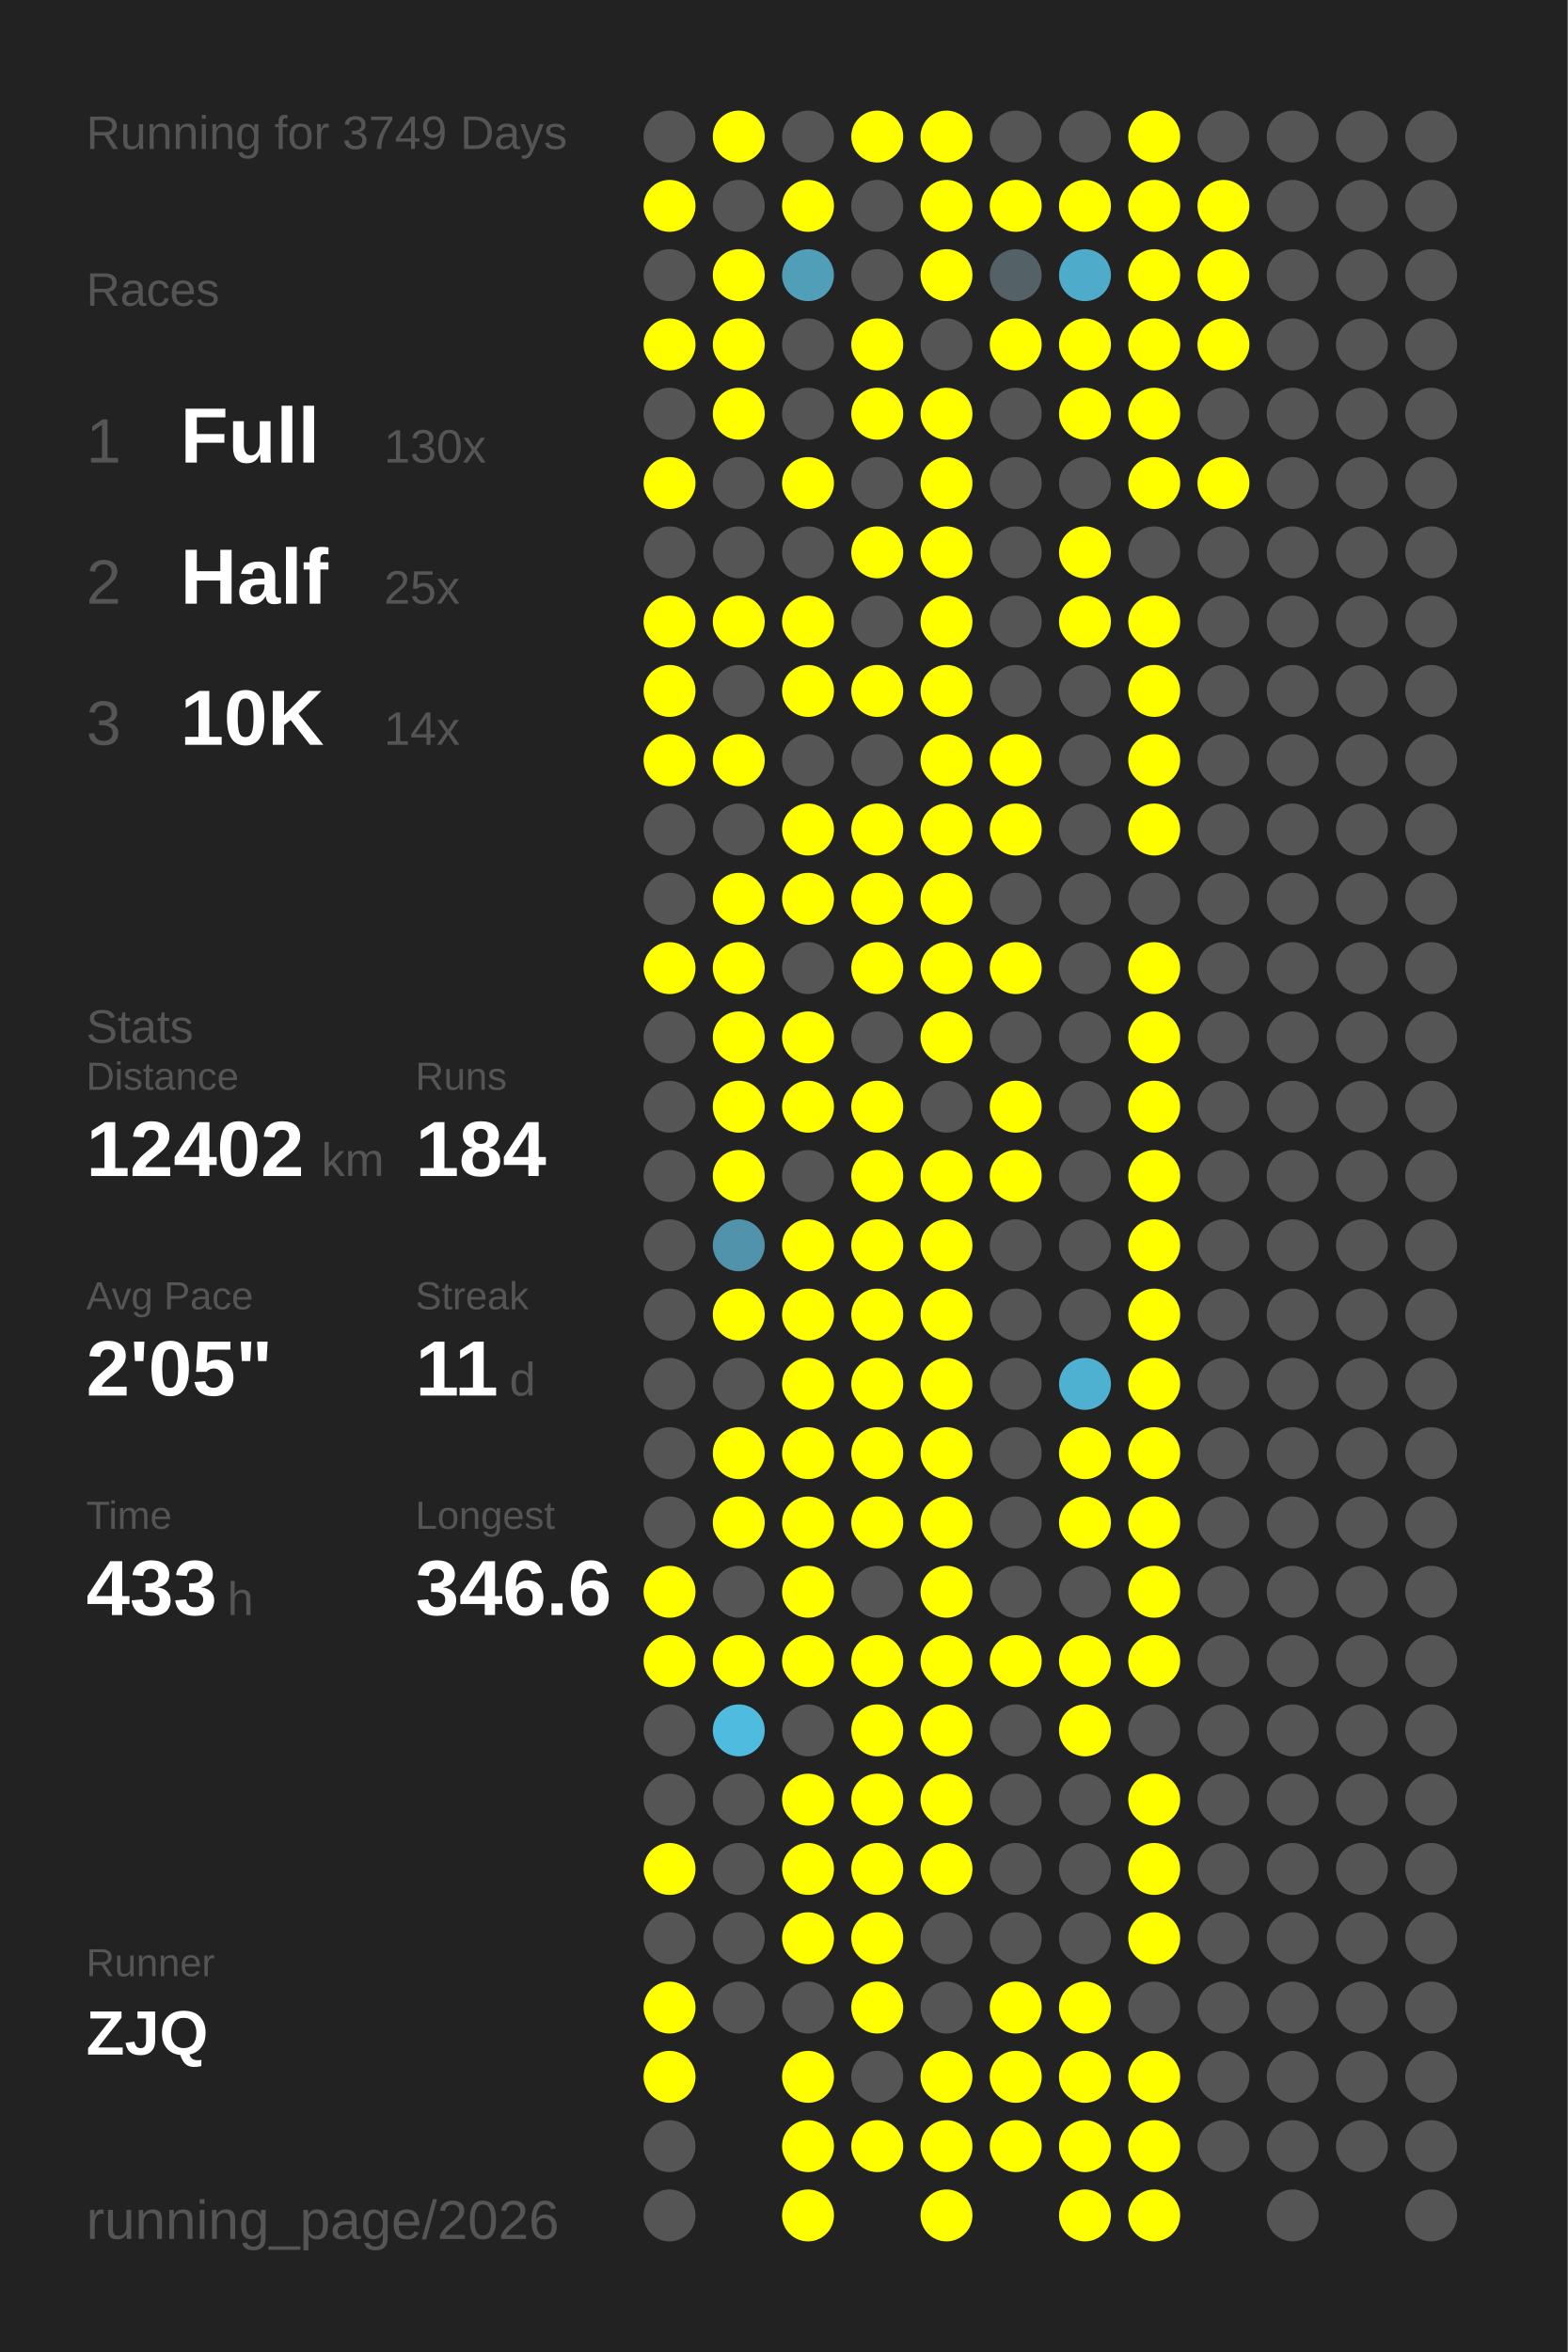
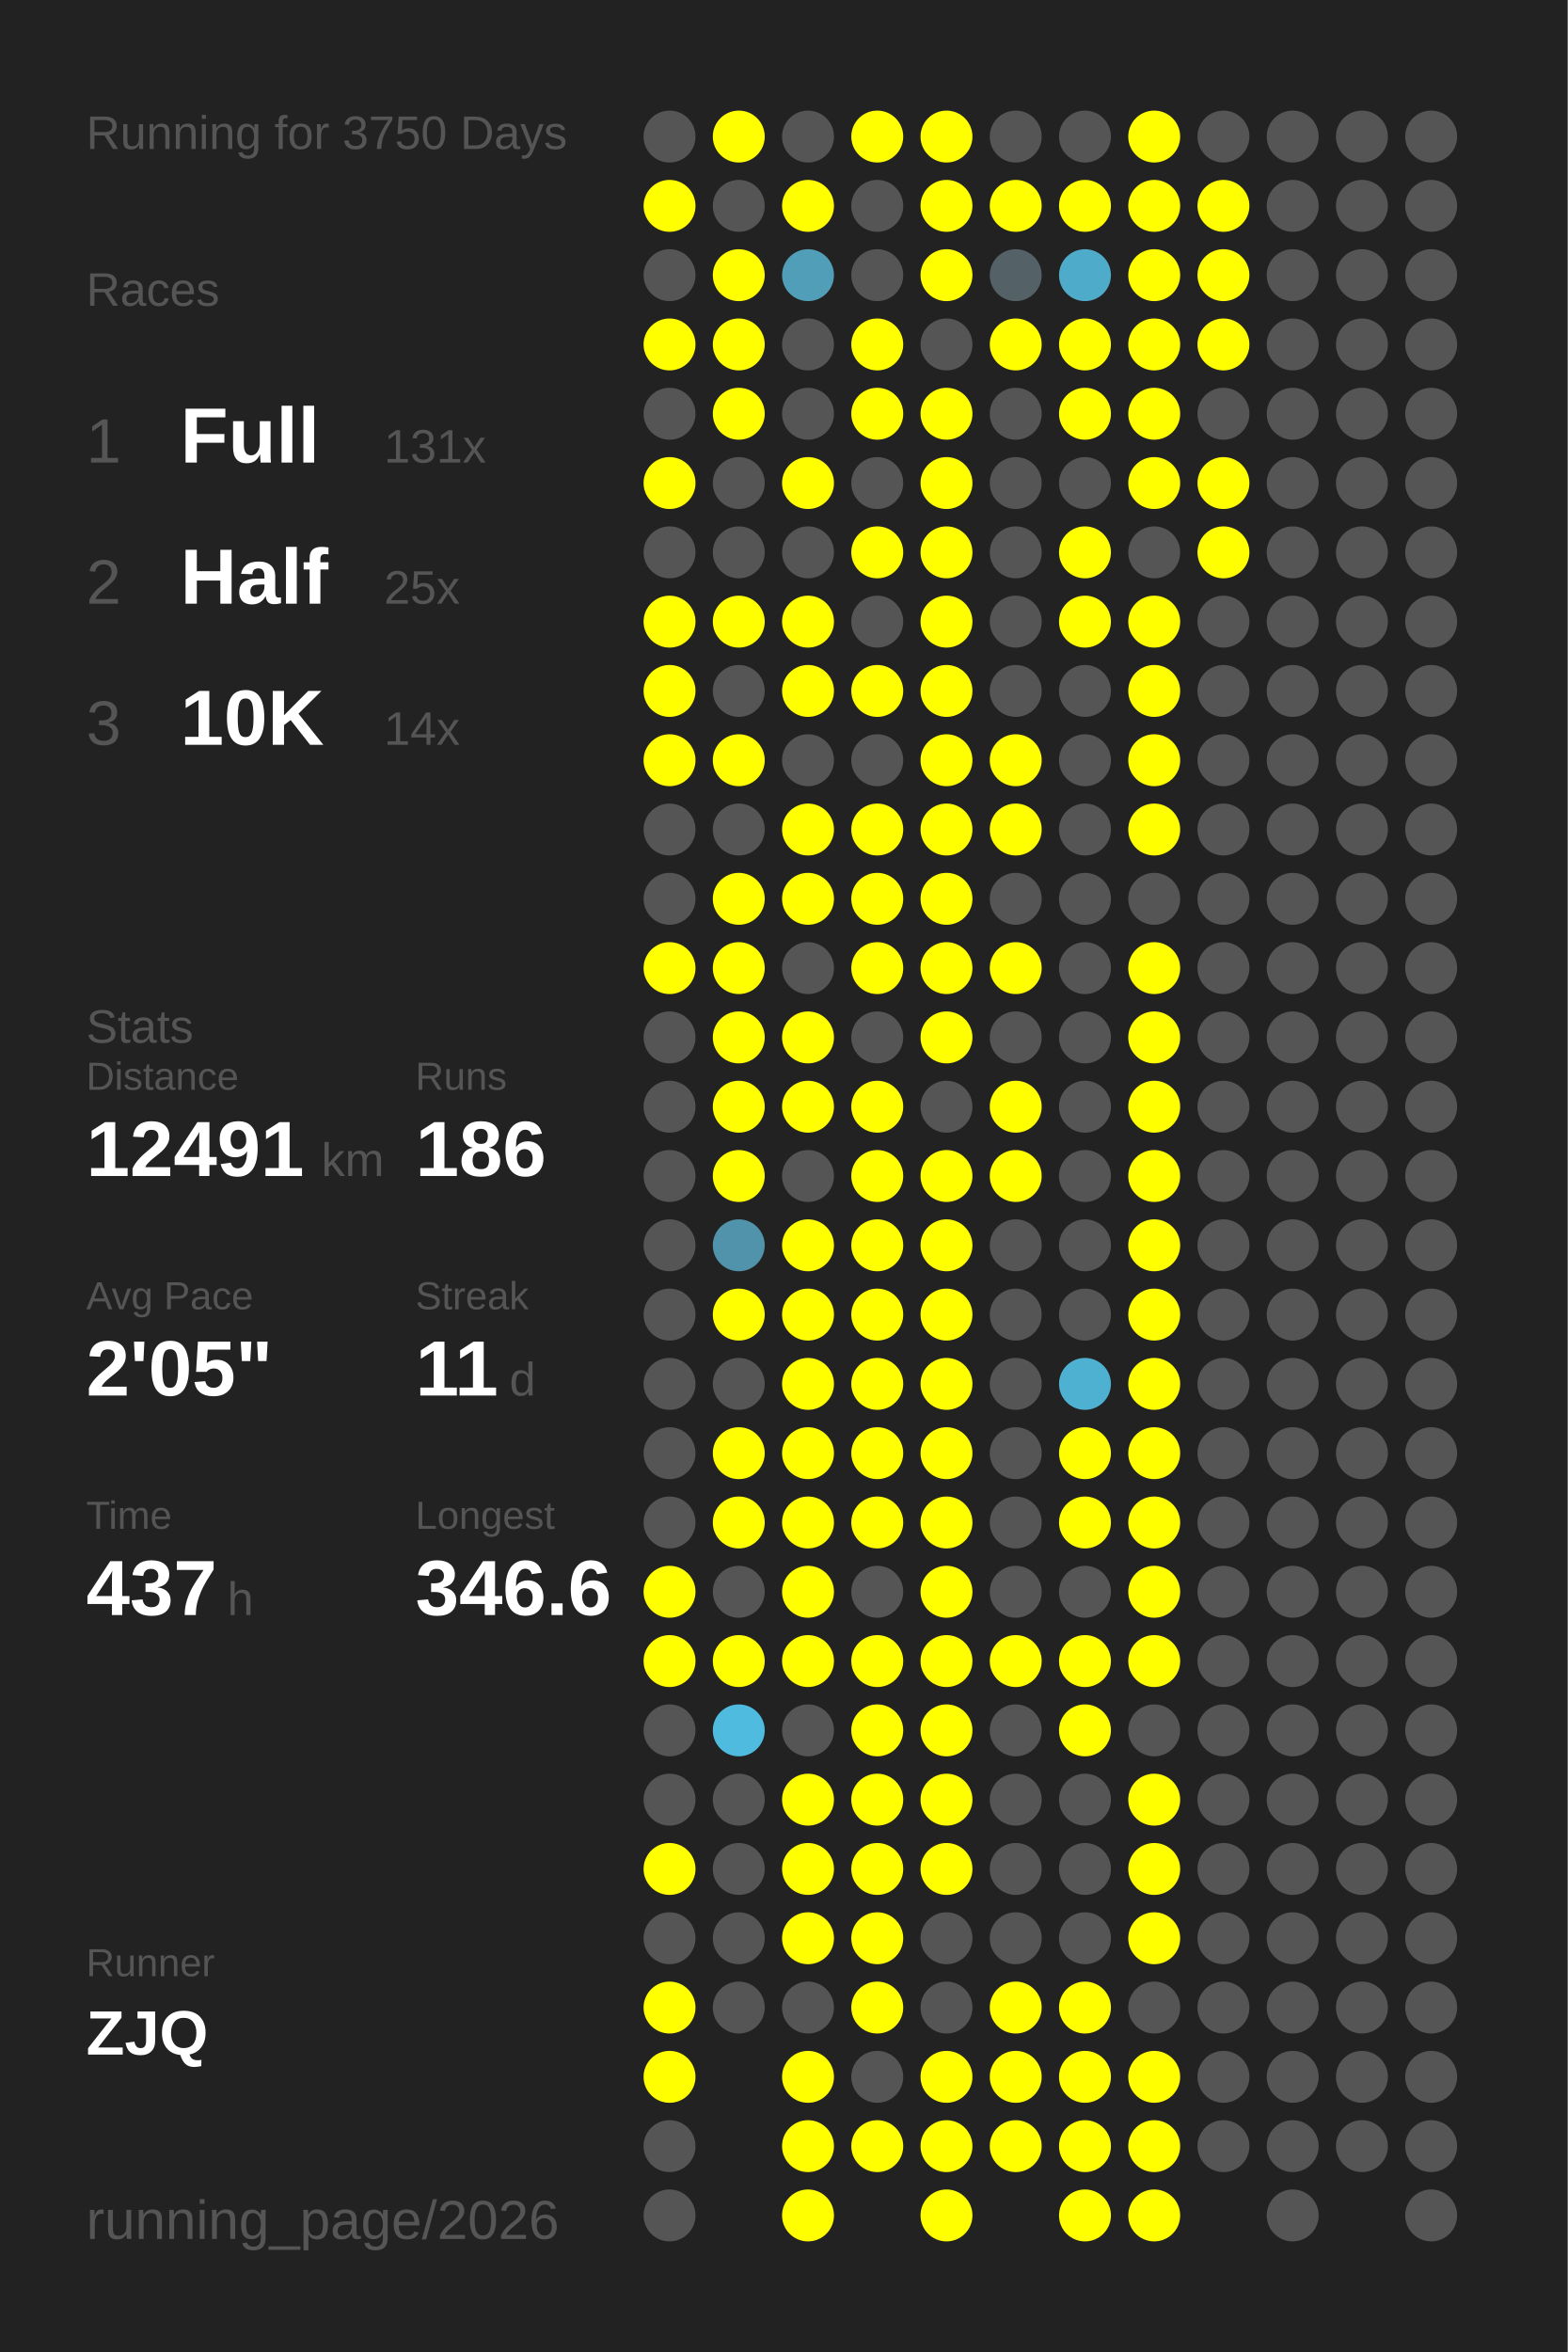
<svg xmlns="http://www.w3.org/2000/svg" baseProfile="full" height="300mm" version="1.1" viewBox="0,0,200,300" width="200mm">
  <defs />
  <rect fill="#222222" height="300" width="200" x="0" y="0" />
-   <text fill="#555555" style="font-size:6px; font-family:Arial;" x="11" y="19">Running for 3749 Days</text>
+   <text fill="#555555" style="font-size:6px; font-family:Arial;" x="11" y="19">Running for 3750 Days</text>
  <text fill="#555555" style="font-size:6px; font-family:Arial;" x="11" y="39">Races</text>
  <text fill="#555555" style="font-size:8px; font-family:Arial;" x="11" y="59">1</text>
  <text fill="#FFFFFF" style="font-size:10px; font-family:Arial; font-weight:bold;" x="23" y="59">Full</text>
-   <text fill="#555555" style="font-size:6px; font-family:Arial;" x="49" y="59">130x</text>
+   <text fill="#555555" style="font-size:6px; font-family:Arial;" x="49" y="59">131x</text>
  <text fill="#555555" style="font-size:8px; font-family:Arial;" x="11" y="77">2</text>
  <text fill="#FFFFFF" style="font-size:10px; font-family:Arial; font-weight:bold;" x="23" y="77">Half</text>
  <text fill="#555555" style="font-size:6px; font-family:Arial;" x="49" y="77">25x</text>
  <text fill="#555555" style="font-size:8px; font-family:Arial;" x="11" y="95">3</text>
  <text fill="#FFFFFF" style="font-size:10px; font-family:Arial; font-weight:bold;" x="23" y="95">10K</text>
  <text fill="#555555" style="font-size:6px; font-family:Arial;" x="49" y="95">14x</text>
  <text fill="#555555" style="font-size:6px; font-family:Arial;" x="11" y="133">Stats</text>
  <text fill="#555555" style="font-size:5px; font-family:Arial;" x="11" y="139">Distance</text>
-   <text fill="#FFFFFF" style="font-size:10px; font-family:Arial; font-weight:bold;" x="11" y="150">12402</text>
+   <text fill="#FFFFFF" style="font-size:10px; font-family:Arial; font-weight:bold;" x="11" y="150">12491</text>
  <text fill="#555555" style="font-size:6px; font-family:Arial;" x="41" y="150">km</text>
  <text fill="#555555" style="font-size:5px; font-family:Arial;" x="53" y="139">Runs</text>
-   <text fill="#FFFFFF" style="font-size:10px; font-family:Arial; font-weight:bold;" x="53" y="150">184</text>
+   <text fill="#FFFFFF" style="font-size:10px; font-family:Arial; font-weight:bold;" x="53" y="150">186</text>
  <text fill="#555555" style="font-size:5px; font-family:Arial;" x="11" y="167">Avg Pace</text>
  <text fill="#FFFFFF" style="font-size:10px; font-family:Arial; font-weight:bold;" x="11" y="178">2'05"</text>
  <text fill="#555555" style="font-size:5px; font-family:Arial;" x="53" y="167">Streak</text>
  <text fill="#FFFFFF" style="font-size:10px; font-family:Arial; font-weight:bold;" x="53" y="178">11</text>
  <text fill="#555555" style="font-size:6px; font-family:Arial;" x="65" y="178">d</text>
  <text fill="#555555" style="font-size:5px; font-family:Arial;" x="11" y="195">Time</text>
-   <text fill="#FFFFFF" style="font-size:10px; font-family:Arial; font-weight:bold;" x="11" y="206">433</text>
+   <text fill="#FFFFFF" style="font-size:10px; font-family:Arial; font-weight:bold;" x="11" y="206">437</text>
  <text fill="#555555" style="font-size:6px; font-family:Arial;" x="29" y="206">h</text>
  <text fill="#555555" style="font-size:5px; font-family:Arial;" x="53" y="195">Longest</text>
  <text fill="#FFFFFF" style="font-size:10px; font-family:Arial; font-weight:bold;" x="53" y="206">346.6</text>
  <text fill="#555555" style="font-size:5px; font-family:Arial;" x="11" y="252.065">Runner</text>
  <text fill="#FFFFFF" style="font-size:8px; font-family:Arial; font-weight:bold;" x="11" y="262.065">ZJQ</text>
  <text fill="#555555" style="font-size:7px; font-family:Arial;" x="11" y="285.581">running_page/2026</text>
  <circle cx="85.417" cy="17.419" fill="#555555" r="3.312" />
  <circle cx="85.417" cy="26.258" fill="#FFFF00" r="3.312" />
  <circle cx="85.417" cy="35.097" fill="#555555" r="3.312" />
  <circle cx="85.417" cy="43.935" fill="#FFFF00" r="3.312" />
  <circle cx="85.417" cy="52.774" fill="#555555" r="3.312" />
  <circle cx="85.417" cy="61.613" fill="#FFFF00" r="3.312" />
  <circle cx="85.417" cy="70.452" fill="#555555" r="3.312" />
  <circle cx="85.417" cy="79.29" fill="#FFFF00" r="3.312" />
  <circle cx="85.417" cy="88.129" fill="#FFFF00" r="3.312" />
  <circle cx="85.417" cy="96.968" fill="#FFFF00" r="3.312" />
  <circle cx="85.417" cy="105.806" fill="#555555" r="3.312" />
  <circle cx="85.417" cy="114.645" fill="#555555" r="3.312" />
  <circle cx="85.417" cy="123.484" fill="#FFFF00" r="3.312" />
  <circle cx="85.417" cy="132.323" fill="#555555" r="3.312" />
  <circle cx="85.417" cy="141.161" fill="#555555" r="3.312" />
  <circle cx="85.417" cy="150" fill="#555555" r="3.312" />
  <circle cx="85.417" cy="158.839" fill="#555555" r="3.312" />
  <circle cx="85.417" cy="167.677" fill="#555555" r="3.312" />
  <circle cx="85.417" cy="176.516" fill="#555555" r="3.312" />
  <circle cx="85.417" cy="185.355" fill="#555555" r="3.312" />
  <circle cx="85.417" cy="194.194" fill="#555555" r="3.312" />
  <circle cx="85.417" cy="203.032" fill="#FFFF00" r="3.312" />
  <circle cx="85.417" cy="211.871" fill="#FFFF00" r="3.312" />
  <circle cx="85.417" cy="220.71" fill="#555555" r="3.312" />
  <circle cx="85.417" cy="229.548" fill="#555555" r="3.312" />
  <circle cx="85.417" cy="238.387" fill="#FFFF00" r="3.312" />
  <circle cx="85.417" cy="247.226" fill="#555555" r="3.312" />
  <circle cx="85.417" cy="256.065" fill="#FFFF00" r="3.312" />
  <circle cx="85.417" cy="264.903" fill="#FFFF00" r="3.312" />
  <circle cx="85.417" cy="273.742" fill="#555555" r="3.312" />
  <circle cx="85.417" cy="282.581" fill="#555555" r="3.312" />
  <circle cx="94.25" cy="17.419" fill="#FFFF00" r="3.312" />
  <circle cx="94.25" cy="26.258" fill="#555555" r="3.312" />
  <circle cx="94.25" cy="35.097" fill="#FFFF00" r="3.312" />
  <circle cx="94.25" cy="43.935" fill="#FFFF00" r="3.312" />
  <circle cx="94.25" cy="52.774" fill="#FFFF00" r="3.312" />
  <circle cx="94.25" cy="61.613" fill="#555555" r="3.312" />
  <circle cx="94.25" cy="70.452" fill="#555555" r="3.312" />
  <circle cx="94.25" cy="79.29" fill="#FFFF00" r="3.312" />
  <circle cx="94.25" cy="88.129" fill="#555555" r="3.312" />
  <circle cx="94.25" cy="96.968" fill="#FFFF00" r="3.312" />
  <circle cx="94.25" cy="105.806" fill="#555555" r="3.312" />
  <circle cx="94.25" cy="114.645" fill="#FFFF00" r="3.312" />
  <circle cx="94.25" cy="123.484" fill="#FFFF00" r="3.312" />
  <circle cx="94.25" cy="132.323" fill="#FFFF00" r="3.312" />
  <circle cx="94.25" cy="141.161" fill="#FFFF00" r="3.312" />
  <circle cx="94.25" cy="150" fill="#FFFF00" r="3.312" />
  <circle cx="94.25" cy="158.839" fill="#5093aa" r="3.312" />
  <circle cx="94.25" cy="167.677" fill="#FFFF00" r="3.312" />
  <circle cx="94.25" cy="176.516" fill="#555555" r="3.312" />
  <circle cx="94.25" cy="185.355" fill="#FFFF00" r="3.312" />
  <circle cx="94.25" cy="194.194" fill="#FFFF00" r="3.312" />
  <circle cx="94.25" cy="203.032" fill="#555555" r="3.312" />
  <circle cx="94.25" cy="211.871" fill="#FFFF00" r="3.312" />
  <circle cx="94.25" cy="220.71" fill="#4ebbdf" r="3.312" />
  <circle cx="94.25" cy="229.548" fill="#555555" r="3.312" />
  <circle cx="94.25" cy="238.387" fill="#555555" r="3.312" />
  <circle cx="94.25" cy="247.226" fill="#555555" r="3.312" />
  <circle cx="94.25" cy="256.065" fill="#555555" r="3.312" />
  <circle cx="103.083" cy="17.419" fill="#555555" r="3.312" />
  <circle cx="103.083" cy="26.258" fill="#FFFF00" r="3.312" />
  <circle cx="103.083" cy="35.097" fill="#509eb8" r="3.312" />
  <circle cx="103.083" cy="43.935" fill="#555555" r="3.312" />
  <circle cx="103.083" cy="52.774" fill="#555555" r="3.312" />
  <circle cx="103.083" cy="61.613" fill="#FFFF00" r="3.312" />
  <circle cx="103.083" cy="70.452" fill="#555555" r="3.312" />
  <circle cx="103.083" cy="79.29" fill="#FFFF00" r="3.312" />
  <circle cx="103.083" cy="88.129" fill="#FFFF00" r="3.312" />
  <circle cx="103.083" cy="96.968" fill="#555555" r="3.312" />
  <circle cx="103.083" cy="105.806" fill="#FFFF00" r="3.312" />
  <circle cx="103.083" cy="114.645" fill="#FFFF00" r="3.312" />
  <circle cx="103.083" cy="123.484" fill="#555555" r="3.312" />
  <circle cx="103.083" cy="132.323" fill="#FFFF00" r="3.312" />
  <circle cx="103.083" cy="141.161" fill="#FFFF00" r="3.312" />
  <circle cx="103.083" cy="150" fill="#555555" r="3.312" />
  <circle cx="103.083" cy="158.839" fill="#FFFF00" r="3.312" />
  <circle cx="103.083" cy="167.677" fill="#FFFF00" r="3.312" />
  <circle cx="103.083" cy="176.516" fill="#FFFF00" r="3.312" />
  <circle cx="103.083" cy="185.355" fill="#FFFF00" r="3.312" />
  <circle cx="103.083" cy="194.194" fill="#FFFF00" r="3.312" />
  <circle cx="103.083" cy="203.032" fill="#FFFF00" r="3.312" />
  <circle cx="103.083" cy="211.871" fill="#FFFF00" r="3.312" />
  <circle cx="103.083" cy="220.71" fill="#555555" r="3.312" />
  <circle cx="103.083" cy="229.548" fill="#FFFF00" r="3.312" />
  <circle cx="103.083" cy="238.387" fill="#FFFF00" r="3.312" />
  <circle cx="103.083" cy="247.226" fill="#FFFF00" r="3.312" />
  <circle cx="103.083" cy="256.065" fill="#555555" r="3.312" />
  <circle cx="103.083" cy="264.903" fill="#FFFF00" r="3.312" />
  <circle cx="103.083" cy="273.742" fill="#FFFF00" r="3.312" />
  <circle cx="103.083" cy="282.581" fill="#FFFF00" r="3.312" />
  <circle cx="111.917" cy="17.419" fill="#FFFF00" r="3.312" />
  <circle cx="111.917" cy="26.258" fill="#555555" r="3.312" />
  <circle cx="111.917" cy="35.097" fill="#555555" r="3.312" />
  <circle cx="111.917" cy="43.935" fill="#FFFF00" r="3.312" />
  <circle cx="111.917" cy="52.774" fill="#FFFF00" r="3.312" />
  <circle cx="111.917" cy="61.613" fill="#555555" r="3.312" />
  <circle cx="111.917" cy="70.452" fill="#FFFF00" r="3.312" />
  <circle cx="111.917" cy="79.29" fill="#555555" r="3.312" />
  <circle cx="111.917" cy="88.129" fill="#FFFF00" r="3.312" />
  <circle cx="111.917" cy="96.968" fill="#555555" r="3.312" />
  <circle cx="111.917" cy="105.806" fill="#FFFF00" r="3.312" />
  <circle cx="111.917" cy="114.645" fill="#FFFF00" r="3.312" />
  <circle cx="111.917" cy="123.484" fill="#FFFF00" r="3.312" />
  <circle cx="111.917" cy="132.323" fill="#555555" r="3.312" />
  <circle cx="111.917" cy="141.161" fill="#FFFF00" r="3.312" />
  <circle cx="111.917" cy="150" fill="#FFFF00" r="3.312" />
  <circle cx="111.917" cy="158.839" fill="#FFFF00" r="3.312" />
  <circle cx="111.917" cy="167.677" fill="#FFFF00" r="3.312" />
  <circle cx="111.917" cy="176.516" fill="#FFFF00" r="3.312" />
  <circle cx="111.917" cy="185.355" fill="#FFFF00" r="3.312" />
  <circle cx="111.917" cy="194.194" fill="#FFFF00" r="3.312" />
  <circle cx="111.917" cy="203.032" fill="#555555" r="3.312" />
  <circle cx="111.917" cy="211.871" fill="#FFFF00" r="3.312" />
  <circle cx="111.917" cy="220.71" fill="#FFFF00" r="3.312" />
  <circle cx="111.917" cy="229.548" fill="#FFFF00" r="3.312" />
  <circle cx="111.917" cy="238.387" fill="#FFFF00" r="3.312" />
  <circle cx="111.917" cy="247.226" fill="#FFFF00" r="3.312" />
  <circle cx="111.917" cy="256.065" fill="#FFFF00" r="3.312" />
  <circle cx="111.917" cy="264.903" fill="#555555" r="3.312" />
  <circle cx="111.917" cy="273.742" fill="#FFFF00" r="3.312" />
  <circle cx="120.75" cy="17.419" fill="#FFFF00" r="3.312" />
  <circle cx="120.75" cy="26.258" fill="#FFFF00" r="3.312" />
  <circle cx="120.75" cy="35.097" fill="#FFFF00" r="3.312" />
  <circle cx="120.75" cy="43.935" fill="#555555" r="3.312" />
  <circle cx="120.75" cy="52.774" fill="#FFFF00" r="3.312" />
  <circle cx="120.75" cy="61.613" fill="#FFFF00" r="3.312" />
  <circle cx="120.75" cy="70.452" fill="#FFFF00" r="3.312" />
  <circle cx="120.75" cy="79.29" fill="#FFFF00" r="3.312" />
  <circle cx="120.75" cy="88.129" fill="#FFFF00" r="3.312" />
  <circle cx="120.75" cy="96.968" fill="#FFFF00" r="3.312" />
  <circle cx="120.75" cy="105.806" fill="#FFFF00" r="3.312" />
  <circle cx="120.75" cy="114.645" fill="#FFFF00" r="3.312" />
  <circle cx="120.75" cy="123.484" fill="#FFFF00" r="3.312" />
  <circle cx="120.75" cy="132.323" fill="#FFFF00" r="3.312" />
  <circle cx="120.75" cy="141.161" fill="#555555" r="3.312" />
  <circle cx="120.75" cy="150" fill="#FFFF00" r="3.312" />
  <circle cx="120.75" cy="158.839" fill="#FFFF00" r="3.312" />
  <circle cx="120.75" cy="167.677" fill="#FFFF00" r="3.312" />
  <circle cx="120.75" cy="176.516" fill="#FFFF00" r="3.312" />
  <circle cx="120.75" cy="185.355" fill="#FFFF00" r="3.312" />
  <circle cx="120.75" cy="194.194" fill="#FFFF00" r="3.312" />
  <circle cx="120.75" cy="203.032" fill="#FFFF00" r="3.312" />
  <circle cx="120.75" cy="211.871" fill="#FFFF00" r="3.312" />
  <circle cx="120.75" cy="220.71" fill="#FFFF00" r="3.312" />
  <circle cx="120.75" cy="229.548" fill="#FFFF00" r="3.312" />
  <circle cx="120.75" cy="238.387" fill="#FFFF00" r="3.312" />
  <circle cx="120.75" cy="247.226" fill="#555555" r="3.312" />
  <circle cx="120.75" cy="256.065" fill="#555555" r="3.312" />
  <circle cx="120.75" cy="264.903" fill="#FFFF00" r="3.312" />
  <circle cx="120.75" cy="273.742" fill="#FFFF00" r="3.312" />
  <circle cx="120.75" cy="282.581" fill="#FFFF00" r="3.312" />
  <circle cx="129.583" cy="17.419" fill="#555555" r="3.312" />
  <circle cx="129.583" cy="26.258" fill="#FFFF00" r="3.312" />
  <circle cx="129.583" cy="35.097" fill="#546166" r="3.312" />
  <circle cx="129.583" cy="43.935" fill="#FFFF00" r="3.312" />
  <circle cx="129.583" cy="52.774" fill="#555555" r="3.312" />
  <circle cx="129.583" cy="61.613" fill="#555555" r="3.312" />
  <circle cx="129.583" cy="70.452" fill="#555555" r="3.312" />
  <circle cx="129.583" cy="79.29" fill="#555555" r="3.312" />
  <circle cx="129.583" cy="88.129" fill="#555555" r="3.312" />
  <circle cx="129.583" cy="96.968" fill="#FFFF00" r="3.312" />
  <circle cx="129.583" cy="105.806" fill="#FFFF00" r="3.312" />
  <circle cx="129.583" cy="114.645" fill="#555555" r="3.312" />
  <circle cx="129.583" cy="123.484" fill="#FFFF00" r="3.312" />
  <circle cx="129.583" cy="132.323" fill="#555555" r="3.312" />
  <circle cx="129.583" cy="141.161" fill="#FFFF00" r="3.312" />
  <circle cx="129.583" cy="150" fill="#FFFF00" r="3.312" />
  <circle cx="129.583" cy="158.839" fill="#555555" r="3.312" />
  <circle cx="129.583" cy="167.677" fill="#555555" r="3.312" />
  <circle cx="129.583" cy="176.516" fill="#555555" r="3.312" />
  <circle cx="129.583" cy="185.355" fill="#555555" r="3.312" />
  <circle cx="129.583" cy="194.194" fill="#555555" r="3.312" />
  <circle cx="129.583" cy="203.032" fill="#555555" r="3.312" />
  <circle cx="129.583" cy="211.871" fill="#FFFF00" r="3.312" />
  <circle cx="129.583" cy="220.71" fill="#555555" r="3.312" />
  <circle cx="129.583" cy="229.548" fill="#555555" r="3.312" />
  <circle cx="129.583" cy="238.387" fill="#555555" r="3.312" />
  <circle cx="129.583" cy="247.226" fill="#555555" r="3.312" />
  <circle cx="129.583" cy="256.065" fill="#FFFF00" r="3.312" />
  <circle cx="129.583" cy="264.903" fill="#FFFF00" r="3.312" />
  <circle cx="129.583" cy="273.742" fill="#FFFF00" r="3.312" />
  <circle cx="138.417" cy="17.419" fill="#555555" r="3.312" />
  <circle cx="138.417" cy="26.258" fill="#FFFF00" r="3.312" />
  <circle cx="138.417" cy="35.097" fill="#4fabca" r="3.312" />
  <circle cx="138.417" cy="43.935" fill="#FFFF00" r="3.312" />
  <circle cx="138.417" cy="52.774" fill="#FFFF00" r="3.312" />
  <circle cx="138.417" cy="61.613" fill="#555555" r="3.312" />
  <circle cx="138.417" cy="70.452" fill="#FFFF00" r="3.312" />
  <circle cx="138.417" cy="79.29" fill="#FFFF00" r="3.312" />
  <circle cx="138.417" cy="88.129" fill="#555555" r="3.312" />
  <circle cx="138.417" cy="96.968" fill="#555555" r="3.312" />
  <circle cx="138.417" cy="105.806" fill="#555555" r="3.312" />
  <circle cx="138.417" cy="114.645" fill="#555555" r="3.312" />
  <circle cx="138.417" cy="123.484" fill="#555555" r="3.312" />
  <circle cx="138.417" cy="132.323" fill="#555555" r="3.312" />
  <circle cx="138.417" cy="141.161" fill="#555555" r="3.312" />
  <circle cx="138.417" cy="150" fill="#555555" r="3.312" />
  <circle cx="138.417" cy="158.839" fill="#555555" r="3.312" />
  <circle cx="138.417" cy="167.677" fill="#555555" r="3.312" />
  <circle cx="138.417" cy="176.516" fill="#4fb1d2" r="3.312" />
  <circle cx="138.417" cy="185.355" fill="#FFFF00" r="3.312" />
  <circle cx="138.417" cy="194.194" fill="#FFFF00" r="3.312" />
  <circle cx="138.417" cy="203.032" fill="#555555" r="3.312" />
  <circle cx="138.417" cy="211.871" fill="#FFFF00" r="3.312" />
  <circle cx="138.417" cy="220.71" fill="#FFFF00" r="3.312" />
  <circle cx="138.417" cy="229.548" fill="#555555" r="3.312" />
  <circle cx="138.417" cy="238.387" fill="#555555" r="3.312" />
  <circle cx="138.417" cy="247.226" fill="#555555" r="3.312" />
  <circle cx="138.417" cy="256.065" fill="#FFFF00" r="3.312" />
  <circle cx="138.417" cy="264.903" fill="#FFFF00" r="3.312" />
  <circle cx="138.417" cy="273.742" fill="#FFFF00" r="3.312" />
  <circle cx="138.417" cy="282.581" fill="#FFFF00" r="3.312" />
  <circle cx="147.25" cy="17.419" fill="#FFFF00" r="3.312" />
  <circle cx="147.25" cy="26.258" fill="#FFFF00" r="3.312" />
  <circle cx="147.25" cy="35.097" fill="#FFFF00" r="3.312" />
  <circle cx="147.25" cy="43.935" fill="#FFFF00" r="3.312" />
  <circle cx="147.25" cy="52.774" fill="#FFFF00" r="3.312" />
  <circle cx="147.25" cy="61.613" fill="#FFFF00" r="3.312" />
  <circle cx="147.25" cy="70.452" fill="#555555" r="3.312" />
  <circle cx="147.25" cy="79.29" fill="#FFFF00" r="3.312" />
  <circle cx="147.25" cy="88.129" fill="#FFFF00" r="3.312" />
  <circle cx="147.25" cy="96.968" fill="#FFFF00" r="3.312" />
  <circle cx="147.25" cy="105.806" fill="#FFFF00" r="3.312" />
  <circle cx="147.25" cy="114.645" fill="#555555" r="3.312" />
  <circle cx="147.25" cy="123.484" fill="#FFFF00" r="3.312" />
  <circle cx="147.25" cy="132.323" fill="#FFFF00" r="3.312" />
  <circle cx="147.25" cy="141.161" fill="#FFFF00" r="3.312" />
  <circle cx="147.25" cy="150" fill="#FFFF00" r="3.312" />
  <circle cx="147.25" cy="158.839" fill="#FFFF00" r="3.312" />
  <circle cx="147.25" cy="167.677" fill="#FFFF00" r="3.312" />
  <circle cx="147.25" cy="176.516" fill="#FFFF00" r="3.312" />
  <circle cx="147.25" cy="185.355" fill="#FFFF00" r="3.312" />
  <circle cx="147.25" cy="194.194" fill="#FFFF00" r="3.312" />
  <circle cx="147.25" cy="203.032" fill="#FFFF00" r="3.312" />
  <circle cx="147.25" cy="211.871" fill="#FFFF00" r="3.312" />
  <circle cx="147.25" cy="220.71" fill="#555555" r="3.312" />
  <circle cx="147.25" cy="229.548" fill="#FFFF00" r="3.312" />
  <circle cx="147.25" cy="238.387" fill="#FFFF00" r="3.312" />
  <circle cx="147.25" cy="247.226" fill="#FFFF00" r="3.312" />
  <circle cx="147.25" cy="256.065" fill="#555555" r="3.312" />
  <circle cx="147.25" cy="264.903" fill="#FFFF00" r="3.312" />
  <circle cx="147.25" cy="273.742" fill="#FFFF00" r="3.312" />
  <circle cx="147.25" cy="282.581" fill="#FFFF00" r="3.312" />
  <circle cx="156.083" cy="17.419" fill="#555555" r="3.312" />
  <circle cx="156.083" cy="26.258" fill="#FFFF00" r="3.312" />
  <circle cx="156.083" cy="35.097" fill="#FFFF00" r="3.312" />
  <circle cx="156.083" cy="43.935" fill="#FFFF00" r="3.312" />
  <circle cx="156.083" cy="52.774" fill="#555555" r="3.312" />
  <circle cx="156.083" cy="61.613" fill="#FFFF00" r="3.312" />
-   <circle cx="156.083" cy="70.452" fill="#555555" r="3.312" />
+   <circle cx="156.083" cy="70.452" fill="#FFFF00" r="3.312" />
  <circle cx="156.083" cy="79.29" fill="#555555" r="3.312" />
  <circle cx="156.083" cy="88.129" fill="#555555" r="3.312" />
  <circle cx="156.083" cy="96.968" fill="#555555" r="3.312" />
  <circle cx="156.083" cy="105.806" fill="#555555" r="3.312" />
  <circle cx="156.083" cy="114.645" fill="#555555" r="3.312" />
  <circle cx="156.083" cy="123.484" fill="#555555" r="3.312" />
  <circle cx="156.083" cy="132.323" fill="#555555" r="3.312" />
  <circle cx="156.083" cy="141.161" fill="#555555" r="3.312" />
  <circle cx="156.083" cy="150" fill="#555555" r="3.312" />
  <circle cx="156.083" cy="158.839" fill="#555555" r="3.312" />
  <circle cx="156.083" cy="167.677" fill="#555555" r="3.312" />
  <circle cx="156.083" cy="176.516" fill="#555555" r="3.312" />
  <circle cx="156.083" cy="185.355" fill="#555555" r="3.312" />
  <circle cx="156.083" cy="194.194" fill="#555555" r="3.312" />
  <circle cx="156.083" cy="203.032" fill="#555555" r="3.312" />
  <circle cx="156.083" cy="211.871" fill="#555555" r="3.312" />
  <circle cx="156.083" cy="220.71" fill="#555555" r="3.312" />
  <circle cx="156.083" cy="229.548" fill="#555555" r="3.312" />
  <circle cx="156.083" cy="238.387" fill="#555555" r="3.312" />
  <circle cx="156.083" cy="247.226" fill="#555555" r="3.312" />
  <circle cx="156.083" cy="256.065" fill="#555555" r="3.312" />
  <circle cx="156.083" cy="264.903" fill="#555555" r="3.312" />
  <circle cx="156.083" cy="273.742" fill="#555555" r="3.312" />
  <circle cx="164.917" cy="17.419" fill="#555555" r="3.312" />
  <circle cx="164.917" cy="26.258" fill="#555555" r="3.312" />
  <circle cx="164.917" cy="35.097" fill="#555555" r="3.312" />
  <circle cx="164.917" cy="43.935" fill="#555555" r="3.312" />
  <circle cx="164.917" cy="52.774" fill="#555555" r="3.312" />
  <circle cx="164.917" cy="61.613" fill="#555555" r="3.312" />
  <circle cx="164.917" cy="70.452" fill="#555555" r="3.312" />
  <circle cx="164.917" cy="79.29" fill="#555555" r="3.312" />
  <circle cx="164.917" cy="88.129" fill="#555555" r="3.312" />
  <circle cx="164.917" cy="96.968" fill="#555555" r="3.312" />
  <circle cx="164.917" cy="105.806" fill="#555555" r="3.312" />
  <circle cx="164.917" cy="114.645" fill="#555555" r="3.312" />
  <circle cx="164.917" cy="123.484" fill="#555555" r="3.312" />
  <circle cx="164.917" cy="132.323" fill="#555555" r="3.312" />
  <circle cx="164.917" cy="141.161" fill="#555555" r="3.312" />
  <circle cx="164.917" cy="150" fill="#555555" r="3.312" />
  <circle cx="164.917" cy="158.839" fill="#555555" r="3.312" />
  <circle cx="164.917" cy="167.677" fill="#555555" r="3.312" />
  <circle cx="164.917" cy="176.516" fill="#555555" r="3.312" />
  <circle cx="164.917" cy="185.355" fill="#555555" r="3.312" />
  <circle cx="164.917" cy="194.194" fill="#555555" r="3.312" />
  <circle cx="164.917" cy="203.032" fill="#555555" r="3.312" />
  <circle cx="164.917" cy="211.871" fill="#555555" r="3.312" />
  <circle cx="164.917" cy="220.71" fill="#555555" r="3.312" />
  <circle cx="164.917" cy="229.548" fill="#555555" r="3.312" />
  <circle cx="164.917" cy="238.387" fill="#555555" r="3.312" />
  <circle cx="164.917" cy="247.226" fill="#555555" r="3.312" />
  <circle cx="164.917" cy="256.065" fill="#555555" r="3.312" />
  <circle cx="164.917" cy="264.903" fill="#555555" r="3.312" />
  <circle cx="164.917" cy="273.742" fill="#555555" r="3.312" />
  <circle cx="164.917" cy="282.581" fill="#555555" r="3.312" />
  <circle cx="173.75" cy="17.419" fill="#555555" r="3.312" />
  <circle cx="173.75" cy="26.258" fill="#555555" r="3.312" />
  <circle cx="173.75" cy="35.097" fill="#555555" r="3.312" />
  <circle cx="173.75" cy="43.935" fill="#555555" r="3.312" />
  <circle cx="173.75" cy="52.774" fill="#555555" r="3.312" />
  <circle cx="173.75" cy="61.613" fill="#555555" r="3.312" />
  <circle cx="173.75" cy="70.452" fill="#555555" r="3.312" />
  <circle cx="173.75" cy="79.29" fill="#555555" r="3.312" />
  <circle cx="173.75" cy="88.129" fill="#555555" r="3.312" />
  <circle cx="173.75" cy="96.968" fill="#555555" r="3.312" />
  <circle cx="173.75" cy="105.806" fill="#555555" r="3.312" />
  <circle cx="173.75" cy="114.645" fill="#555555" r="3.312" />
  <circle cx="173.75" cy="123.484" fill="#555555" r="3.312" />
  <circle cx="173.75" cy="132.323" fill="#555555" r="3.312" />
  <circle cx="173.75" cy="141.161" fill="#555555" r="3.312" />
  <circle cx="173.75" cy="150" fill="#555555" r="3.312" />
  <circle cx="173.75" cy="158.839" fill="#555555" r="3.312" />
  <circle cx="173.75" cy="167.677" fill="#555555" r="3.312" />
  <circle cx="173.75" cy="176.516" fill="#555555" r="3.312" />
  <circle cx="173.75" cy="185.355" fill="#555555" r="3.312" />
  <circle cx="173.75" cy="194.194" fill="#555555" r="3.312" />
  <circle cx="173.75" cy="203.032" fill="#555555" r="3.312" />
  <circle cx="173.75" cy="211.871" fill="#555555" r="3.312" />
  <circle cx="173.75" cy="220.71" fill="#555555" r="3.312" />
  <circle cx="173.75" cy="229.548" fill="#555555" r="3.312" />
  <circle cx="173.75" cy="238.387" fill="#555555" r="3.312" />
  <circle cx="173.75" cy="247.226" fill="#555555" r="3.312" />
  <circle cx="173.75" cy="256.065" fill="#555555" r="3.312" />
  <circle cx="173.75" cy="264.903" fill="#555555" r="3.312" />
  <circle cx="173.75" cy="273.742" fill="#555555" r="3.312" />
  <circle cx="182.583" cy="17.419" fill="#555555" r="3.312" />
  <circle cx="182.583" cy="26.258" fill="#555555" r="3.312" />
  <circle cx="182.583" cy="35.097" fill="#555555" r="3.312" />
  <circle cx="182.583" cy="43.935" fill="#555555" r="3.312" />
  <circle cx="182.583" cy="52.774" fill="#555555" r="3.312" />
  <circle cx="182.583" cy="61.613" fill="#555555" r="3.312" />
  <circle cx="182.583" cy="70.452" fill="#555555" r="3.312" />
  <circle cx="182.583" cy="79.29" fill="#555555" r="3.312" />
  <circle cx="182.583" cy="88.129" fill="#555555" r="3.312" />
  <circle cx="182.583" cy="96.968" fill="#555555" r="3.312" />
  <circle cx="182.583" cy="105.806" fill="#555555" r="3.312" />
  <circle cx="182.583" cy="114.645" fill="#555555" r="3.312" />
  <circle cx="182.583" cy="123.484" fill="#555555" r="3.312" />
  <circle cx="182.583" cy="132.323" fill="#555555" r="3.312" />
  <circle cx="182.583" cy="141.161" fill="#555555" r="3.312" />
  <circle cx="182.583" cy="150" fill="#555555" r="3.312" />
  <circle cx="182.583" cy="158.839" fill="#555555" r="3.312" />
  <circle cx="182.583" cy="167.677" fill="#555555" r="3.312" />
  <circle cx="182.583" cy="176.516" fill="#555555" r="3.312" />
  <circle cx="182.583" cy="185.355" fill="#555555" r="3.312" />
  <circle cx="182.583" cy="194.194" fill="#555555" r="3.312" />
  <circle cx="182.583" cy="203.032" fill="#555555" r="3.312" />
  <circle cx="182.583" cy="211.871" fill="#555555" r="3.312" />
  <circle cx="182.583" cy="220.71" fill="#555555" r="3.312" />
  <circle cx="182.583" cy="229.548" fill="#555555" r="3.312" />
  <circle cx="182.583" cy="238.387" fill="#555555" r="3.312" />
  <circle cx="182.583" cy="247.226" fill="#555555" r="3.312" />
  <circle cx="182.583" cy="256.065" fill="#555555" r="3.312" />
  <circle cx="182.583" cy="264.903" fill="#555555" r="3.312" />
  <circle cx="182.583" cy="273.742" fill="#555555" r="3.312" />
  <circle cx="182.583" cy="282.581" fill="#555555" r="3.312" />
</svg>
